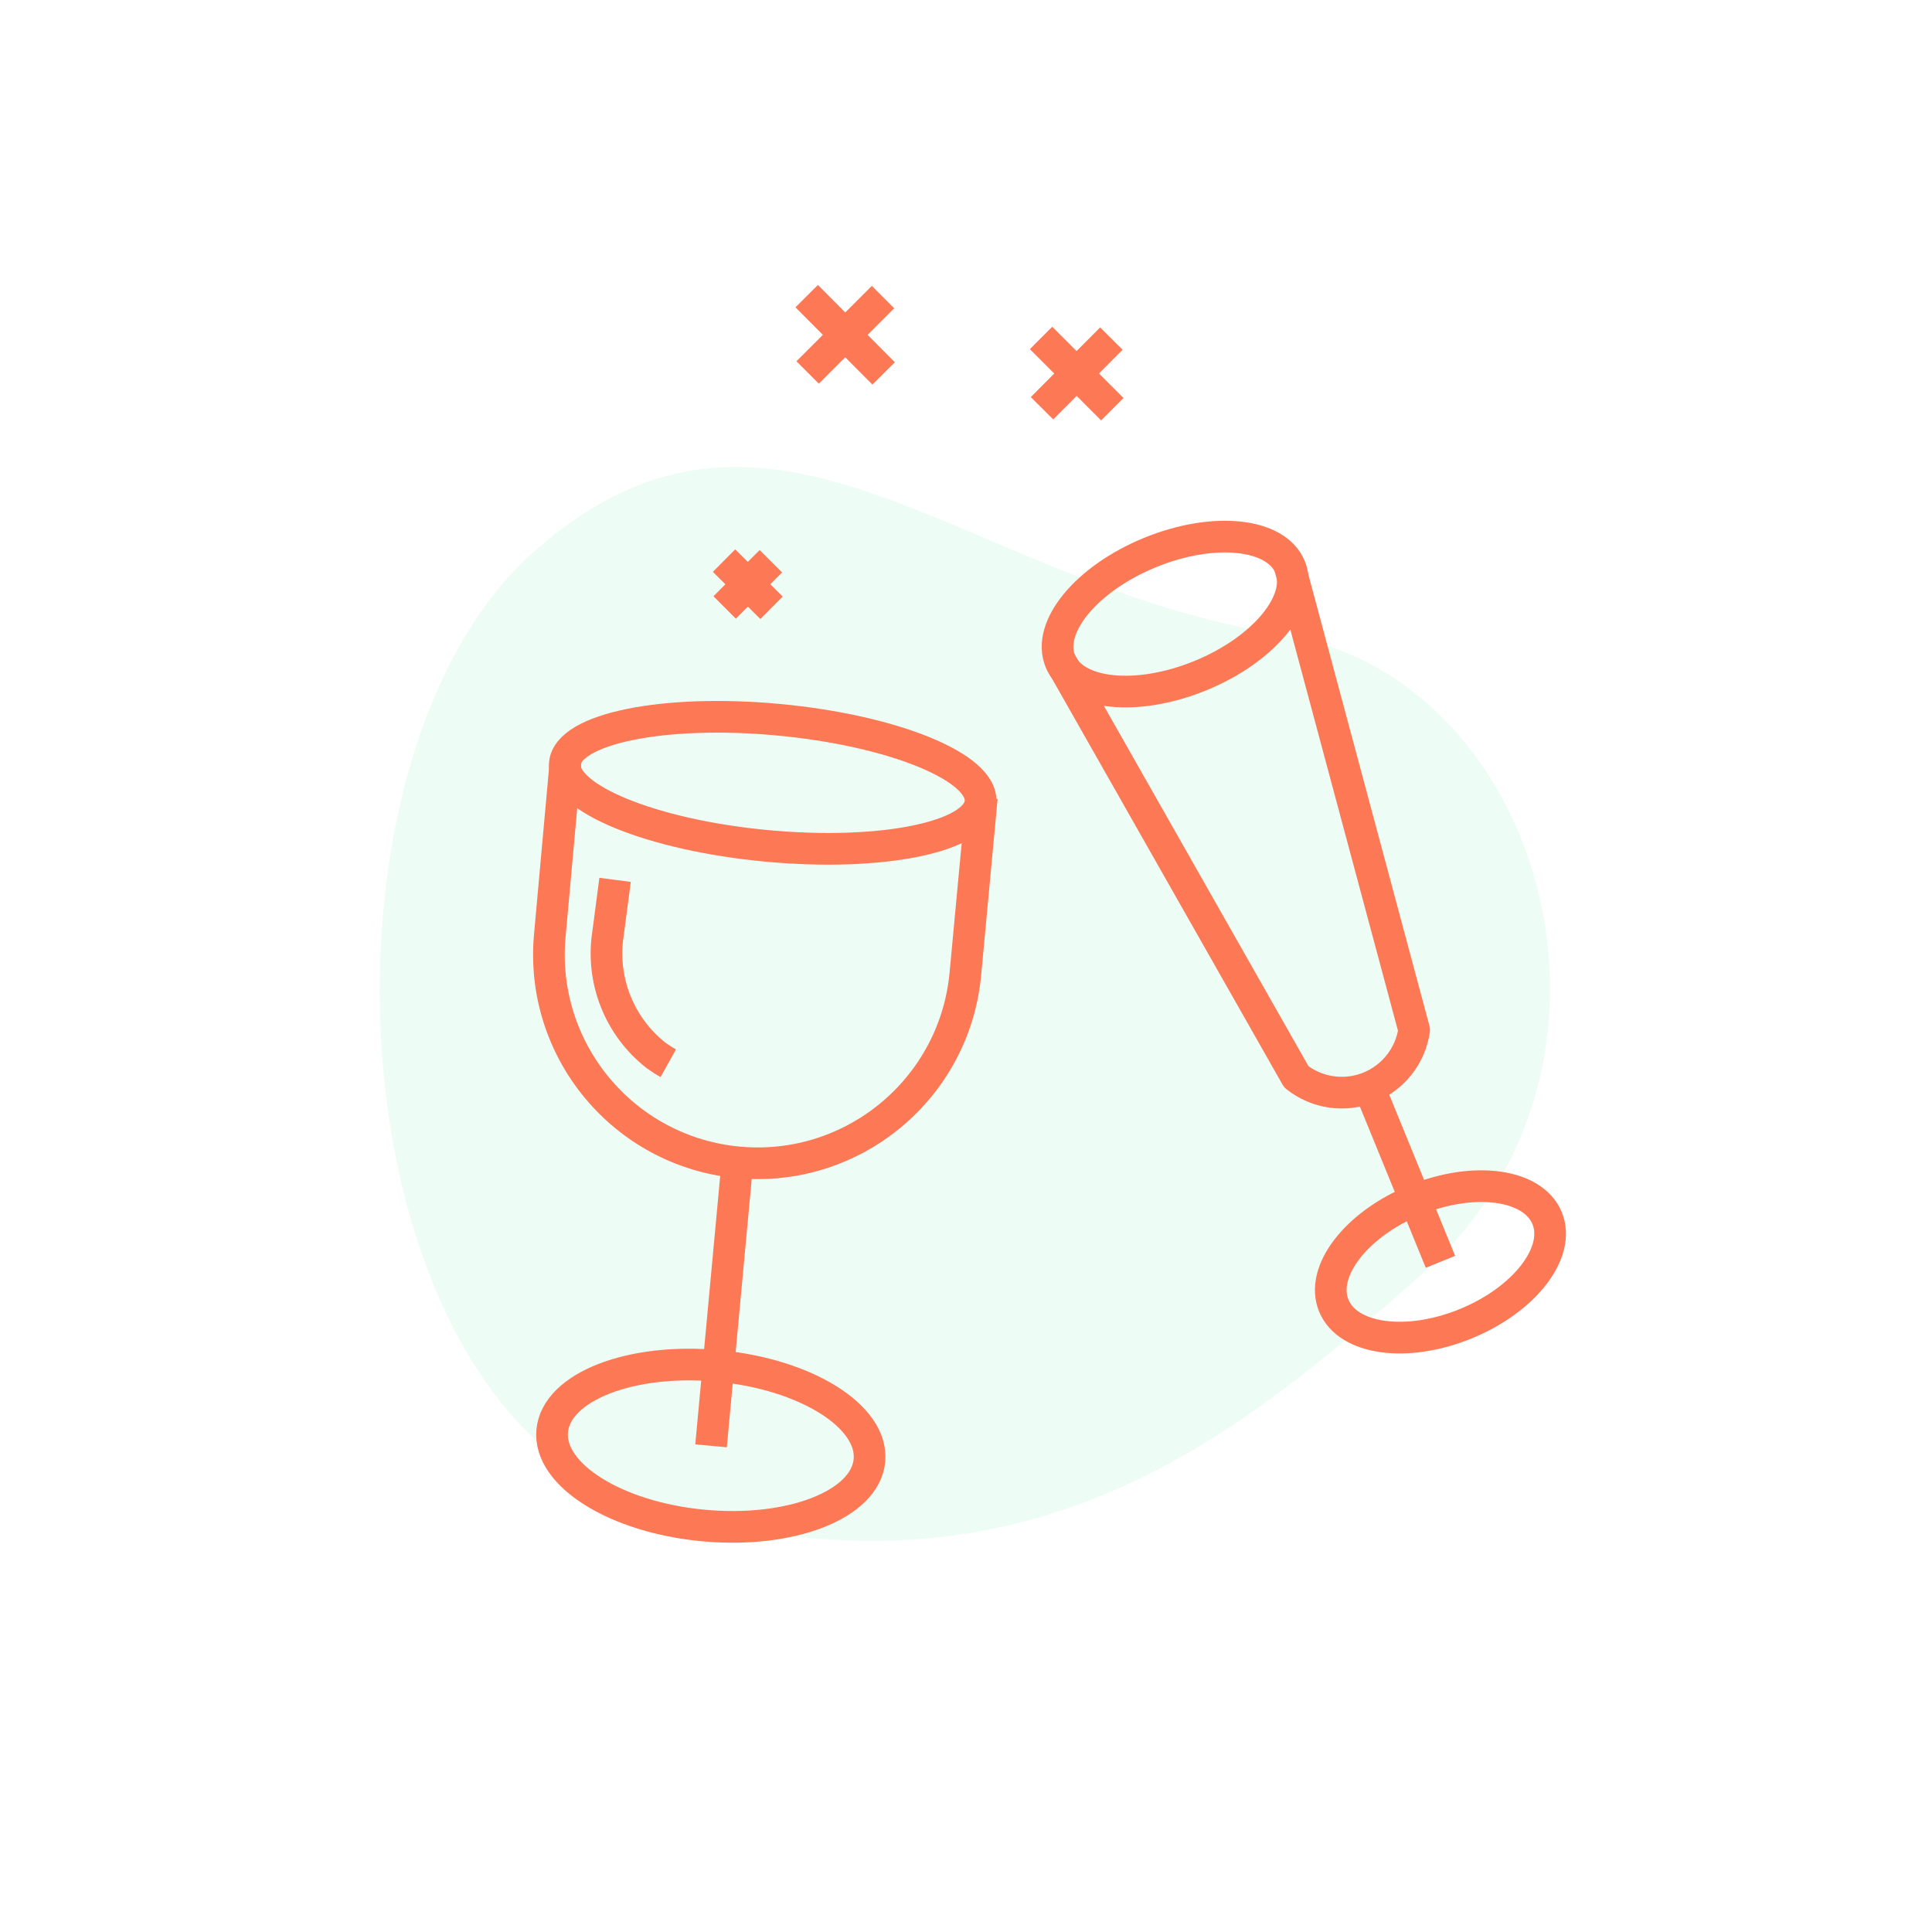
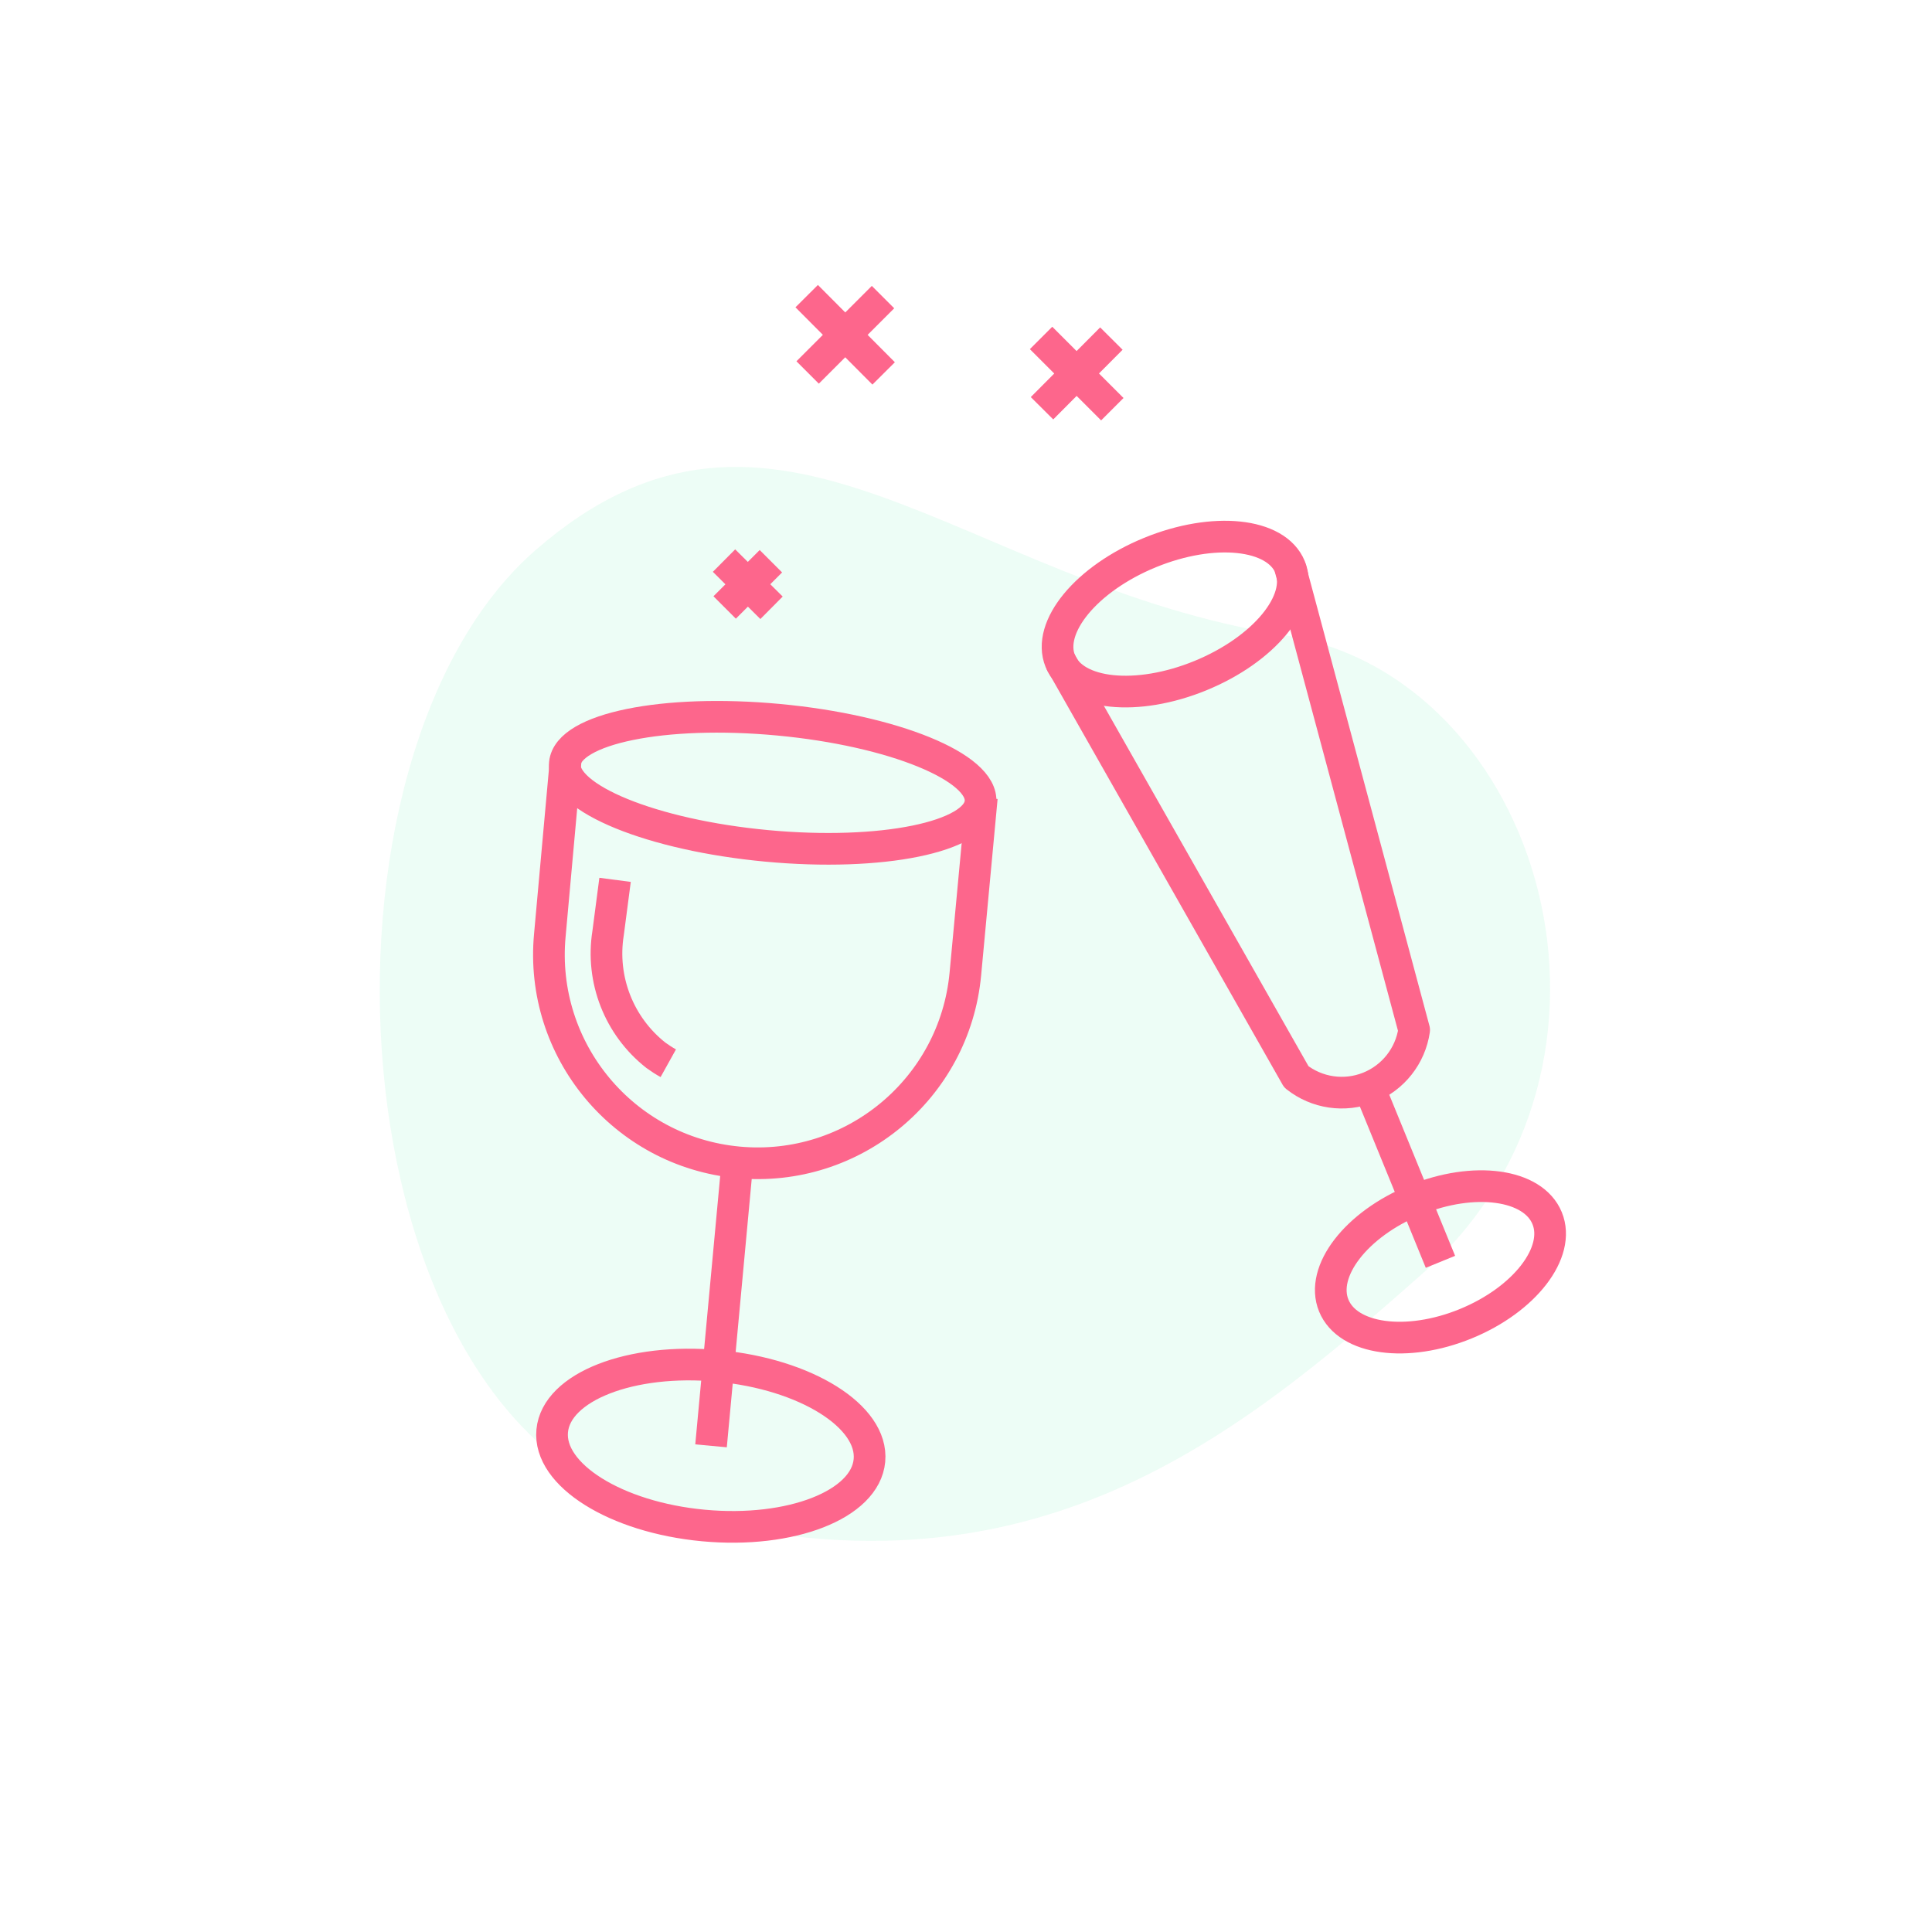
<svg xmlns="http://www.w3.org/2000/svg" width="61" height="61">
  <g transform="translate(11 9)" fill="none" fill-rule="evenodd">
    <path d="M33.88 31.24c-6 5.31-12.73 10.87-24.51 7.26-9.9-3-11-23.58-3.45-30.14 7.55-6.56 13.37 1.08 23.6 2.69 8.17 1.29 11.84 13.59 4.36 20.19z" fill="#38E596" fill-rule="nonzero" opacity=".09" />
-     <path d="M20 16.18l-.52 5.57a6.59 6.59 0 0 1-7.17 5.95 6.59 6.59 0 0 1-5.95-7.17l.5-5.53m5.46 12.28l-.87 9.37" stroke="#FD7854" stroke-linejoin="round" />
-     <ellipse stroke="#FD7854" stroke-linejoin="round" transform="rotate(-84.66 11.443 36.646)" cx="11.443" cy="36.646" rx="2.53" ry="5.03" />
-     <ellipse stroke="#FD7854" stroke-linejoin="round" transform="rotate(-84.66 13.396 15.716)" cx="13.396" cy="15.716" rx="2" ry="6.59" />
-     <path d="M32.24 25.36l2.24 5.48" stroke="#FD7854" stroke-linejoin="round" />
-     <ellipse stroke="#FD7854" stroke-linejoin="round" transform="rotate(-22.27 34.48 30.842)" cx="34.48" cy="30.842" rx="3.64" ry="2.11" />
-     <ellipse stroke="#FD7854" stroke-linejoin="round" transform="rotate(-22.27 26.105 10.389)" cx="26.105" cy="10.389" rx="3.92" ry="2.1" />
-     <path d="M29.73 8.91l3.92 14.61A2.31 2.31 0 0 1 29.93 25l-7.45-13.12M16.88.38L14.5 2.76M14.47.35l2.43 2.44m-3.56 5.93l-1.46 1.46m-.02-1.48l1.5 1.49m10.73-8.5l-2.19 2.2m-.03-2.22l2.25 2.25M8.42 18.78l-.22 1.68a4.09 4.09 0 0 0 1.51 3.86c.125.091.255.175.39.25" stroke="#FD7854" stroke-linejoin="round" />
+     <path d="M20 16.18l-.52 5.57a6.59 6.59 0 0 1-7.17 5.95 6.59 6.59 0 0 1-5.95-7.17l.5-5.53m5.46 12.28l-.87 9.37" stroke="#fd668c" stroke-linejoin="round" />
+     <ellipse stroke="#fd668c" stroke-linejoin="round" transform="rotate(-84.66 11.443 36.646)" cx="11.443" cy="36.646" rx="2.53" ry="5.03" />
+     <ellipse stroke="#fd668c" stroke-linejoin="round" transform="rotate(-84.66 13.396 15.716)" cx="13.396" cy="15.716" rx="2" ry="6.59" />
+     <path d="M32.24 25.36l2.24 5.48" stroke="#fd668c" stroke-linejoin="round" />
+     <ellipse stroke="#fd668c" stroke-linejoin="round" transform="rotate(-22.27 34.48 30.842)" cx="34.48" cy="30.842" rx="3.64" ry="2.11" />
+     <ellipse stroke="#fd668c" stroke-linejoin="round" transform="rotate(-22.27 26.105 10.389)" cx="26.105" cy="10.389" rx="3.92" ry="2.1" />
+     <path d="M29.73 8.91l3.92 14.61A2.31 2.31 0 0 1 29.93 25l-7.45-13.12M16.88.38L14.5 2.76M14.47.35l2.43 2.44m-3.56 5.93l-1.46 1.46m-.02-1.48l1.5 1.49m10.73-8.5l-2.19 2.2m-.03-2.22l2.25 2.25M8.42 18.78l-.22 1.68a4.09 4.09 0 0 0 1.51 3.86c.125.091.255.175.39.25" stroke="#fd668c" stroke-linejoin="round" />
  </g>
</svg>
